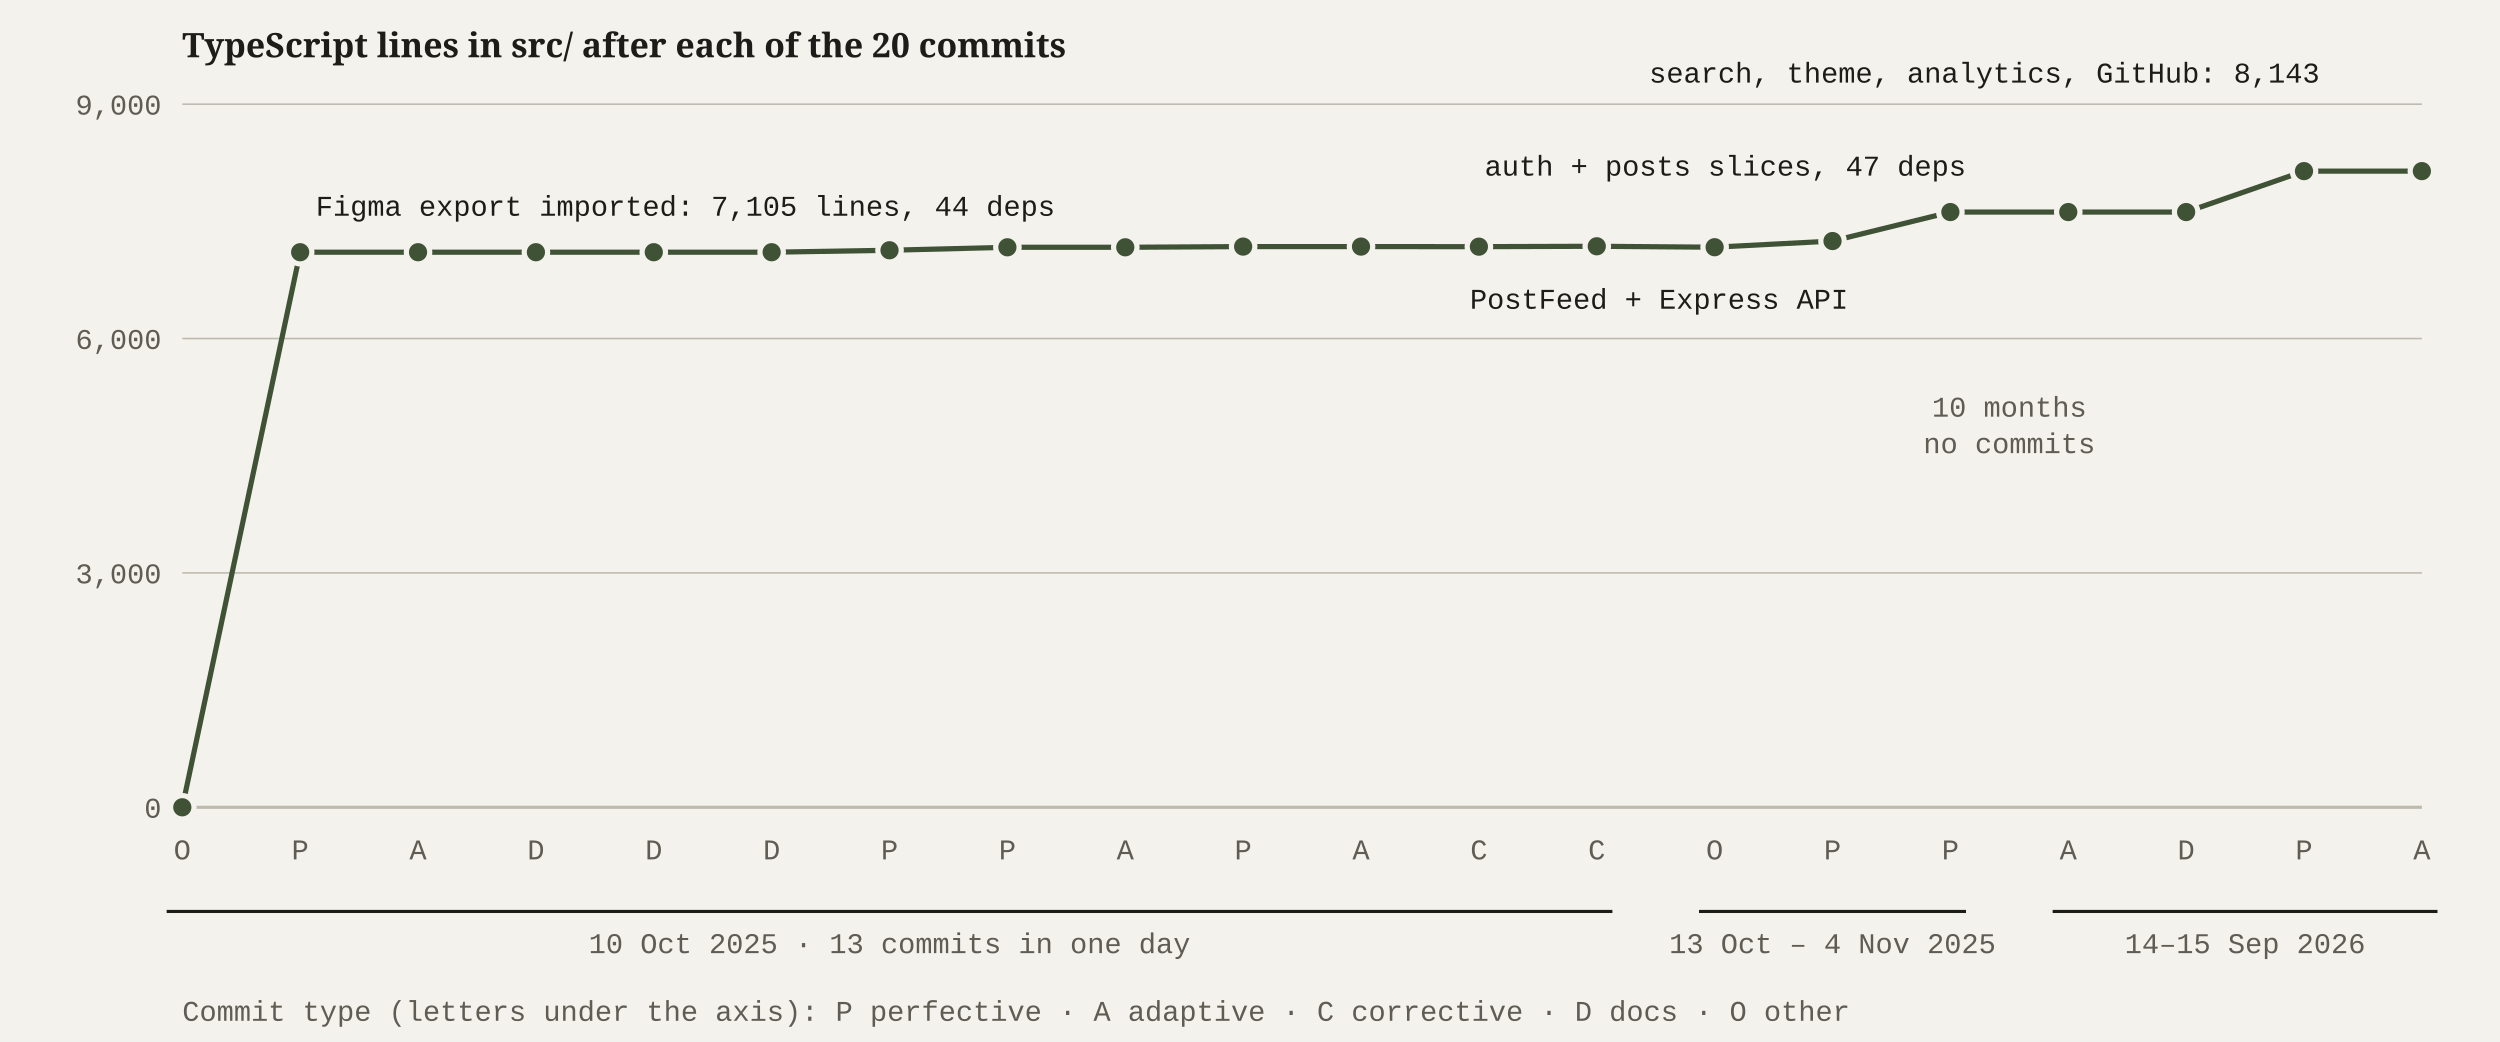
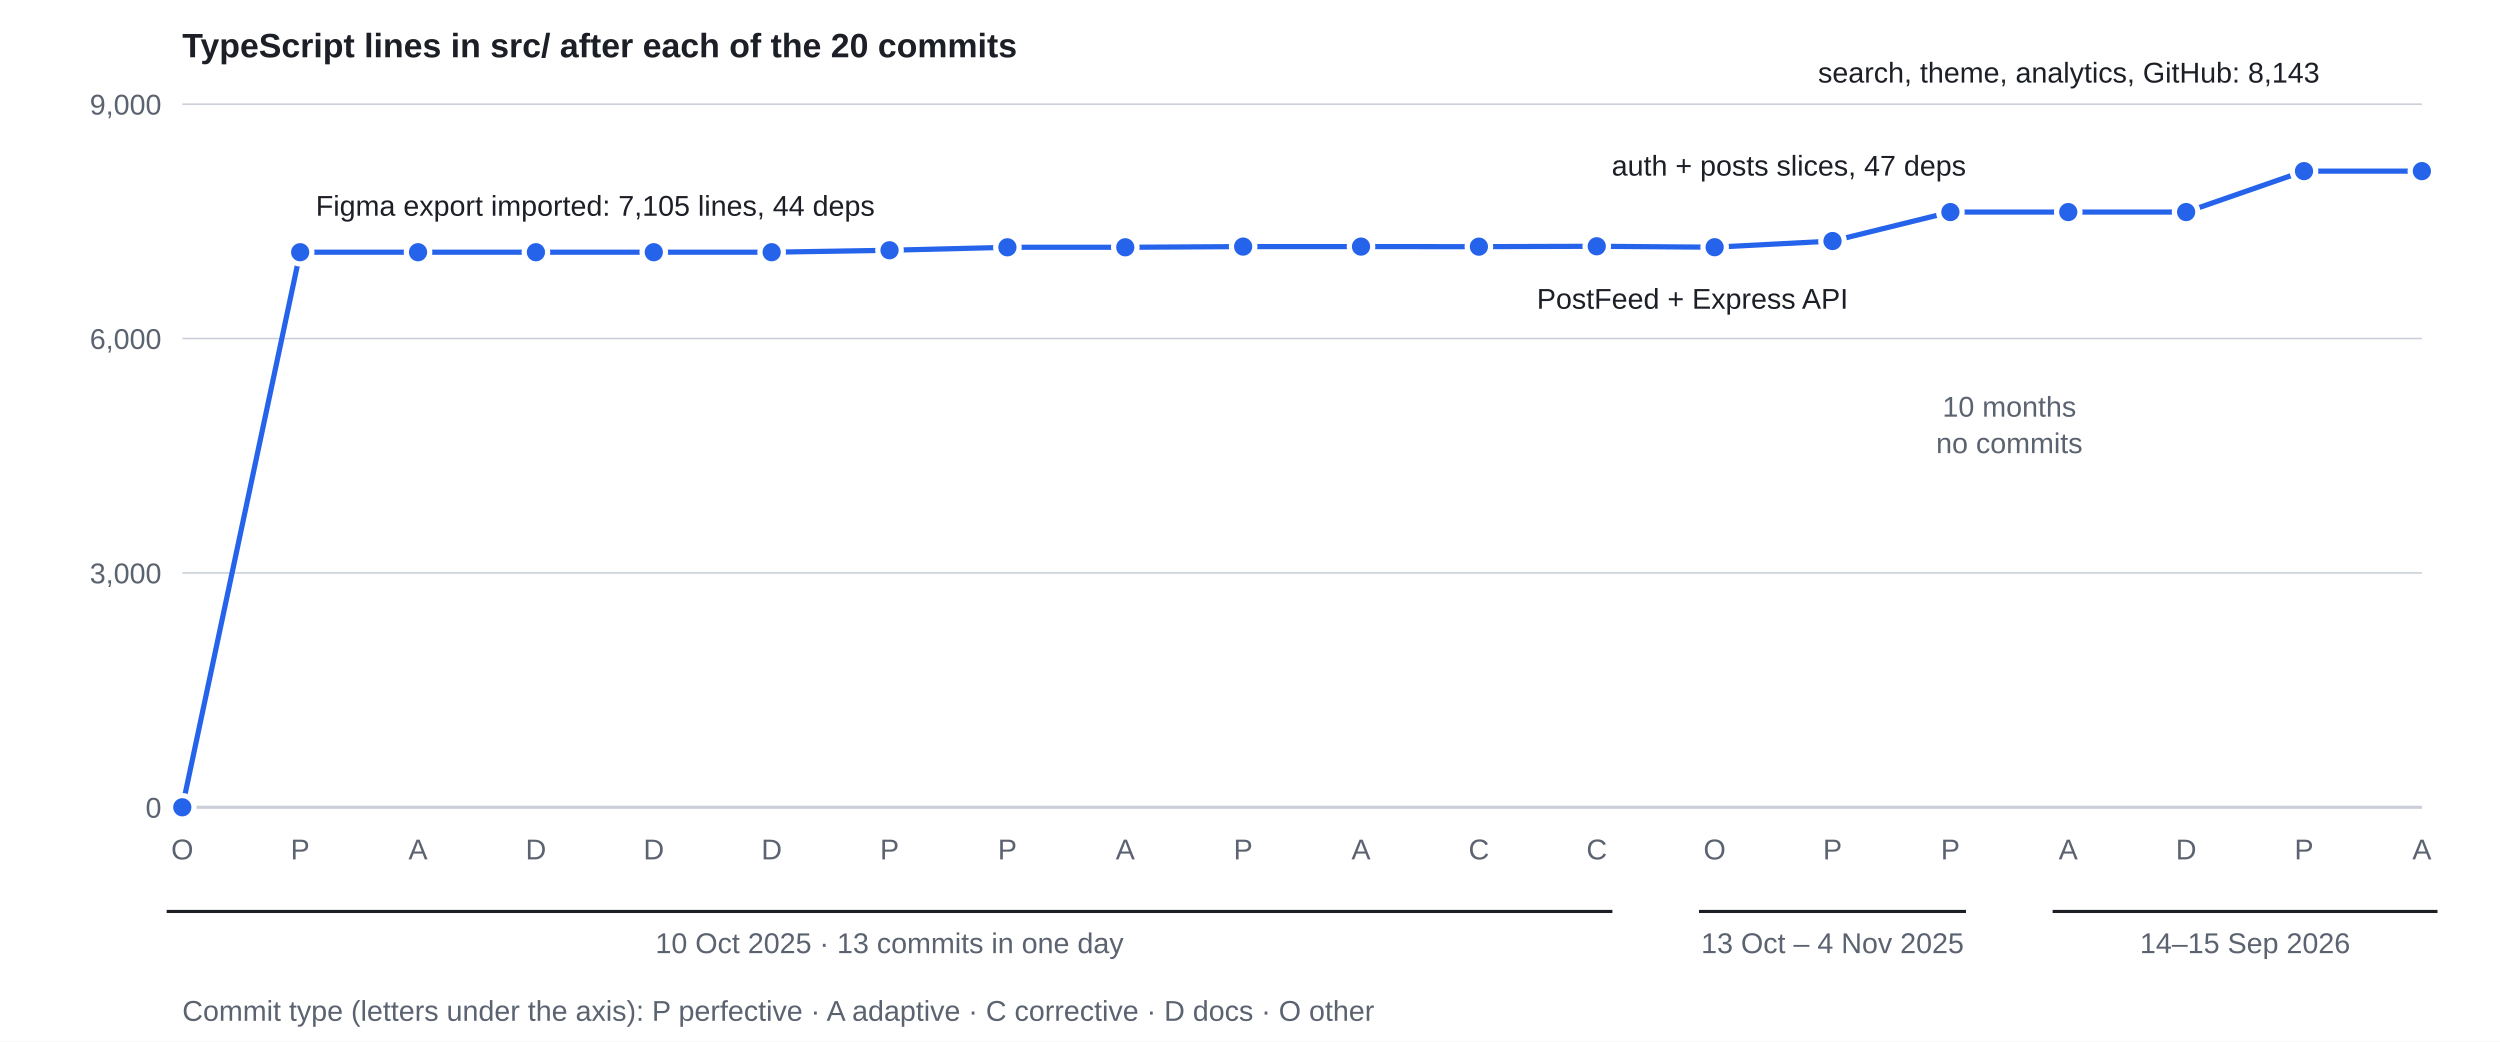
<svg xmlns="http://www.w3.org/2000/svg" viewBox="0 0 960 400" width="960" height="400">
-   <style>.t{font:500 13px Georgia,serif;fill:#1D1C19}.b{font-weight:700}.s{font:11px 'Courier New',monospace;fill:#5F5C54}.w{fill:#fff}</style>
-   <rect width="100%" height="100%" fill="#F4F2EC" />
-   <line x1="70" x2="930" y1="310.0" y2="310.0" stroke="#BEB9AD" stroke-width="1.2" />
+   <style>.t{font:500 13px Calibri,Carlito,Arial,sans-serif;fill:#1C1F26}.b{font-weight:700}.s{font:11px Calibri,Carlito,Arial,sans-serif;fill:#5B6270}.w{fill:#fff}</style>
+   <rect width="100%" height="100%" fill="#FFFFFF" />
+   <line x1="70" x2="930" y1="310.0" y2="310.0" stroke="#C9CED8" stroke-width="1.2" />
  <text x="62" y="314.0" class="s" text-anchor="end">0</text>
-   <line x1="70" x2="930" y1="220" y2="220" stroke="#BEB9AD" stroke-width="0.6" />
+   <line x1="70" x2="930" y1="220" y2="220" stroke="#C9CED8" stroke-width="0.6" />
  <text x="62" y="224" class="s" text-anchor="end">3,000</text>
-   <line x1="70" x2="930" y1="130.0" y2="130.0" stroke="#BEB9AD" stroke-width="0.6" />
+   <line x1="70" x2="930" y1="130.0" y2="130.0" stroke="#C9CED8" stroke-width="0.6" />
  <text x="62" y="134.0" class="s" text-anchor="end">6,000</text>
-   <line x1="70" x2="930" y1="40.0" y2="40.0" stroke="#BEB9AD" stroke-width="0.6" />
+   <line x1="70" x2="930" y1="40.0" y2="40.0" stroke="#C9CED8" stroke-width="0.6" />
  <text x="62" y="44.0" class="s" text-anchor="end">9,000</text>
-   <line x1="64.0" x2="619.158" y1="350" y2="350" stroke="#1D1C19" stroke-width="1.2" />
+   <line x1="64.0" x2="619.158" y1="350" y2="350" stroke="#1C1F26" stroke-width="1.2" />
  <text x="341.579" y="366" class="s" text-anchor="middle">10 Oct 2025 · 13 commits in one day</text>
-   <line x1="652.421" x2="754.947" y1="350" y2="350" stroke="#1D1C19" stroke-width="1.2" />
+   <line x1="652.421" x2="754.947" y1="350" y2="350" stroke="#1C1F26" stroke-width="1.2" />
  <text x="703.684" y="366" class="s" text-anchor="middle">13 Oct – 4 Nov 2025</text>
-   <line x1="788.211" x2="936.0" y1="350" y2="350" stroke="#1D1C19" stroke-width="1.2" />
+   <line x1="788.211" x2="936.0" y1="350" y2="350" stroke="#1C1F26" stroke-width="1.2" />
  <text x="862.105" y="366" class="s" text-anchor="middle">14–15 Sep 2026</text>
  <text x="771.579" y="160.0" class="s" text-anchor="middle">10 months</text>
  <text x="771.579" y="174.0" class="s" text-anchor="middle">no commits</text>
-   <polyline points="70.0,310.0 115.263,96.85 160.526,96.85 205.789,96.85 251.053,96.85 296.316,96.85 341.579,96.1 386.842,94.96 432.105,94.96 477.368,94.69 522.632,94.69 567.895,94.72 613.158,94.57 658.421,94.93 703.684,92.56 748.947,81.43 794.211,81.43 839.474,81.43 884.737,65.71 930.0,65.71" fill="none" stroke="#3F5236" stroke-width="2" />
-   <circle cx="70.0" cy="310.0" r="4.5" fill="#3F5236" stroke="#F4F2EC" stroke-width="2" />
+   <polyline points="70.0,310.0 115.263,96.85 160.526,96.85 205.789,96.85 251.053,96.85 296.316,96.85 341.579,96.1 386.842,94.96 432.105,94.96 477.368,94.69 522.632,94.69 567.895,94.72 613.158,94.57 658.421,94.93 703.684,92.56 748.947,81.43 794.211,81.43 839.474,81.43 884.737,65.71 930.0,65.71" fill="none" stroke="#2563EB" stroke-width="2" />
+   <circle cx="70.0" cy="310.0" r="4.5" fill="#2563EB" stroke="#FFFFFF" stroke-width="2" />
  <text x="70.0" y="330" class="s" text-anchor="middle">O</text>
-   <circle cx="115.263" cy="96.85" r="4.5" fill="#3F5236" stroke="#F4F2EC" stroke-width="2" />
+   <circle cx="115.263" cy="96.85" r="4.5" fill="#2563EB" stroke="#FFFFFF" stroke-width="2" />
  <text x="115.263" y="330" class="s" text-anchor="middle">P</text>
-   <circle cx="160.526" cy="96.85" r="4.5" fill="#3F5236" stroke="#F4F2EC" stroke-width="2" />
+   <circle cx="160.526" cy="96.85" r="4.5" fill="#2563EB" stroke="#FFFFFF" stroke-width="2" />
  <text x="160.526" y="330" class="s" text-anchor="middle">A</text>
-   <circle cx="205.789" cy="96.85" r="4.5" fill="#3F5236" stroke="#F4F2EC" stroke-width="2" />
+   <circle cx="205.789" cy="96.85" r="4.5" fill="#2563EB" stroke="#FFFFFF" stroke-width="2" />
  <text x="205.789" y="330" class="s" text-anchor="middle">D</text>
-   <circle cx="251.053" cy="96.85" r="4.5" fill="#3F5236" stroke="#F4F2EC" stroke-width="2" />
+   <circle cx="251.053" cy="96.85" r="4.5" fill="#2563EB" stroke="#FFFFFF" stroke-width="2" />
  <text x="251.053" y="330" class="s" text-anchor="middle">D</text>
-   <circle cx="296.316" cy="96.85" r="4.5" fill="#3F5236" stroke="#F4F2EC" stroke-width="2" />
+   <circle cx="296.316" cy="96.85" r="4.5" fill="#2563EB" stroke="#FFFFFF" stroke-width="2" />
  <text x="296.316" y="330" class="s" text-anchor="middle">D</text>
-   <circle cx="341.579" cy="96.1" r="4.5" fill="#3F5236" stroke="#F4F2EC" stroke-width="2" />
+   <circle cx="341.579" cy="96.1" r="4.5" fill="#2563EB" stroke="#FFFFFF" stroke-width="2" />
  <text x="341.579" y="330" class="s" text-anchor="middle">P</text>
-   <circle cx="386.842" cy="94.96" r="4.5" fill="#3F5236" stroke="#F4F2EC" stroke-width="2" />
+   <circle cx="386.842" cy="94.96" r="4.5" fill="#2563EB" stroke="#FFFFFF" stroke-width="2" />
  <text x="386.842" y="330" class="s" text-anchor="middle">P</text>
-   <circle cx="432.105" cy="94.96" r="4.5" fill="#3F5236" stroke="#F4F2EC" stroke-width="2" />
+   <circle cx="432.105" cy="94.96" r="4.5" fill="#2563EB" stroke="#FFFFFF" stroke-width="2" />
  <text x="432.105" y="330" class="s" text-anchor="middle">A</text>
-   <circle cx="477.368" cy="94.69" r="4.5" fill="#3F5236" stroke="#F4F2EC" stroke-width="2" />
+   <circle cx="477.368" cy="94.69" r="4.5" fill="#2563EB" stroke="#FFFFFF" stroke-width="2" />
  <text x="477.368" y="330" class="s" text-anchor="middle">P</text>
-   <circle cx="522.632" cy="94.69" r="4.5" fill="#3F5236" stroke="#F4F2EC" stroke-width="2" />
+   <circle cx="522.632" cy="94.69" r="4.5" fill="#2563EB" stroke="#FFFFFF" stroke-width="2" />
  <text x="522.632" y="330" class="s" text-anchor="middle">A</text>
-   <circle cx="567.895" cy="94.72" r="4.5" fill="#3F5236" stroke="#F4F2EC" stroke-width="2" />
+   <circle cx="567.895" cy="94.72" r="4.5" fill="#2563EB" stroke="#FFFFFF" stroke-width="2" />
  <text x="567.895" y="330" class="s" text-anchor="middle">C</text>
-   <circle cx="613.158" cy="94.57" r="4.5" fill="#3F5236" stroke="#F4F2EC" stroke-width="2" />
+   <circle cx="613.158" cy="94.57" r="4.5" fill="#2563EB" stroke="#FFFFFF" stroke-width="2" />
  <text x="613.158" y="330" class="s" text-anchor="middle">C</text>
-   <circle cx="658.421" cy="94.93" r="4.5" fill="#3F5236" stroke="#F4F2EC" stroke-width="2" />
+   <circle cx="658.421" cy="94.93" r="4.5" fill="#2563EB" stroke="#FFFFFF" stroke-width="2" />
  <text x="658.421" y="330" class="s" text-anchor="middle">O</text>
-   <circle cx="703.684" cy="92.56" r="4.5" fill="#3F5236" stroke="#F4F2EC" stroke-width="2" />
+   <circle cx="703.684" cy="92.56" r="4.5" fill="#2563EB" stroke="#FFFFFF" stroke-width="2" />
  <text x="703.684" y="330" class="s" text-anchor="middle">P</text>
-   <circle cx="748.947" cy="81.43" r="4.5" fill="#3F5236" stroke="#F4F2EC" stroke-width="2" />
+   <circle cx="748.947" cy="81.43" r="4.5" fill="#2563EB" stroke="#FFFFFF" stroke-width="2" />
  <text x="748.947" y="330" class="s" text-anchor="middle">P</text>
-   <circle cx="794.211" cy="81.43" r="4.5" fill="#3F5236" stroke="#F4F2EC" stroke-width="2" />
+   <circle cx="794.211" cy="81.43" r="4.5" fill="#2563EB" stroke="#FFFFFF" stroke-width="2" />
  <text x="794.211" y="330" class="s" text-anchor="middle">A</text>
-   <circle cx="839.474" cy="81.43" r="4.5" fill="#3F5236" stroke="#F4F2EC" stroke-width="2" />
+   <circle cx="839.474" cy="81.43" r="4.5" fill="#2563EB" stroke="#FFFFFF" stroke-width="2" />
  <text x="839.474" y="330" class="s" text-anchor="middle">D</text>
-   <circle cx="884.737" cy="65.71" r="4.5" fill="#3F5236" stroke="#F4F2EC" stroke-width="2" />
+   <circle cx="884.737" cy="65.71" r="4.5" fill="#2563EB" stroke="#FFFFFF" stroke-width="2" />
  <text x="884.737" y="330" class="s" text-anchor="middle">P</text>
-   <circle cx="930.0" cy="65.71" r="4.5" fill="#3F5236" stroke="#F4F2EC" stroke-width="2" />
+   <circle cx="930.0" cy="65.71" r="4.5" fill="#2563EB" stroke="#FFFFFF" stroke-width="2" />
  <text x="930.0" y="330" class="s" text-anchor="middle">A</text>
-   <text x="121.263" y="82.85" class="s" text-anchor="start" style="fill:#1D1C19">Figma export imported: 7,105 lines, 44 deps</text>
-   <text x="709.684" y="118.56" class="s" text-anchor="end" style="fill:#1D1C19">PostFeed + Express API</text>
-   <text x="754.947" y="67.43" class="s" text-anchor="end" style="fill:#1D1C19">auth + posts slices, 47 deps</text>
-   <text x="890.737" y="31.71" class="s" text-anchor="end" style="fill:#1D1C19">search, theme, analytics, GitHub: 8,143</text>
+   <text x="121.263" y="82.85" class="s" text-anchor="start" style="fill:#1C1F26">Figma export imported: 7,105 lines, 44 deps</text>
+   <text x="709.684" y="118.56" class="s" text-anchor="end" style="fill:#1C1F26">PostFeed + Express API</text>
+   <text x="754.947" y="67.43" class="s" text-anchor="end" style="fill:#1C1F26">auth + posts slices, 47 deps</text>
+   <text x="890.737" y="31.71" class="s" text-anchor="end" style="fill:#1C1F26">search, theme, analytics, GitHub: 8,143</text>
  <text x="70" y="22" class="t b">TypeScript lines in src/ after each of the 20 commits</text>
  <text x="70" y="392" class="s" text-anchor="start">Commit type (letters under the axis): P perfective · A adaptive · C corrective · D docs · O other</text>
</svg>
